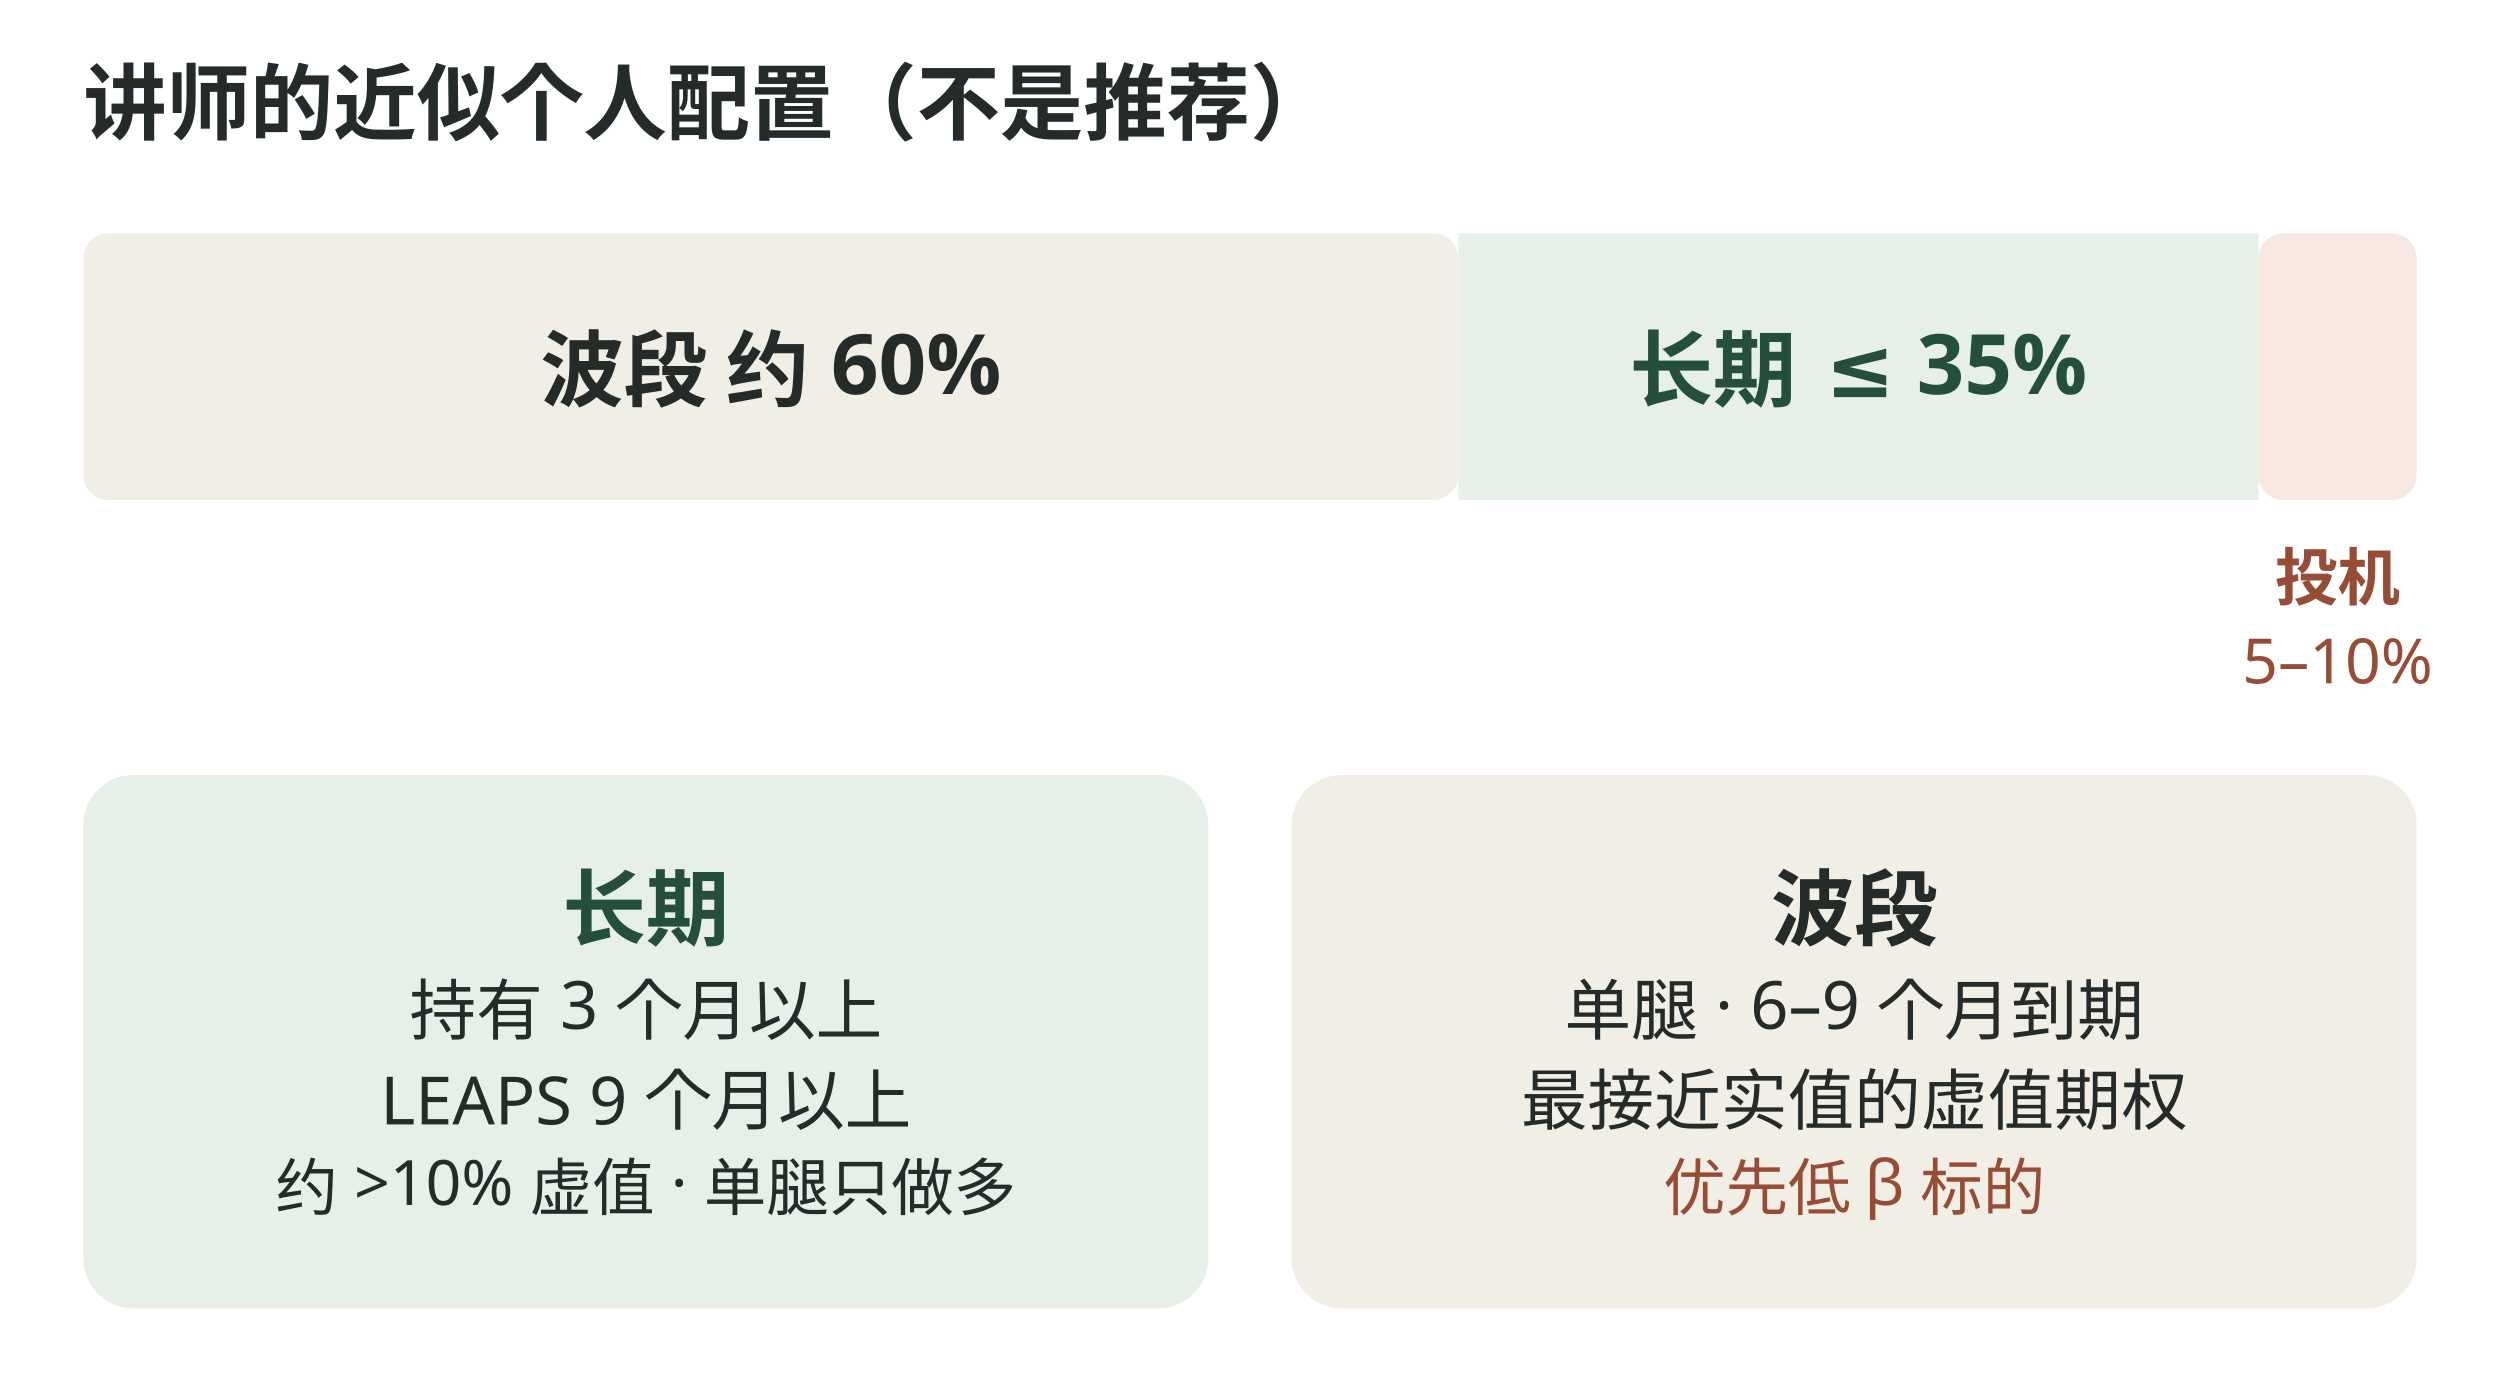
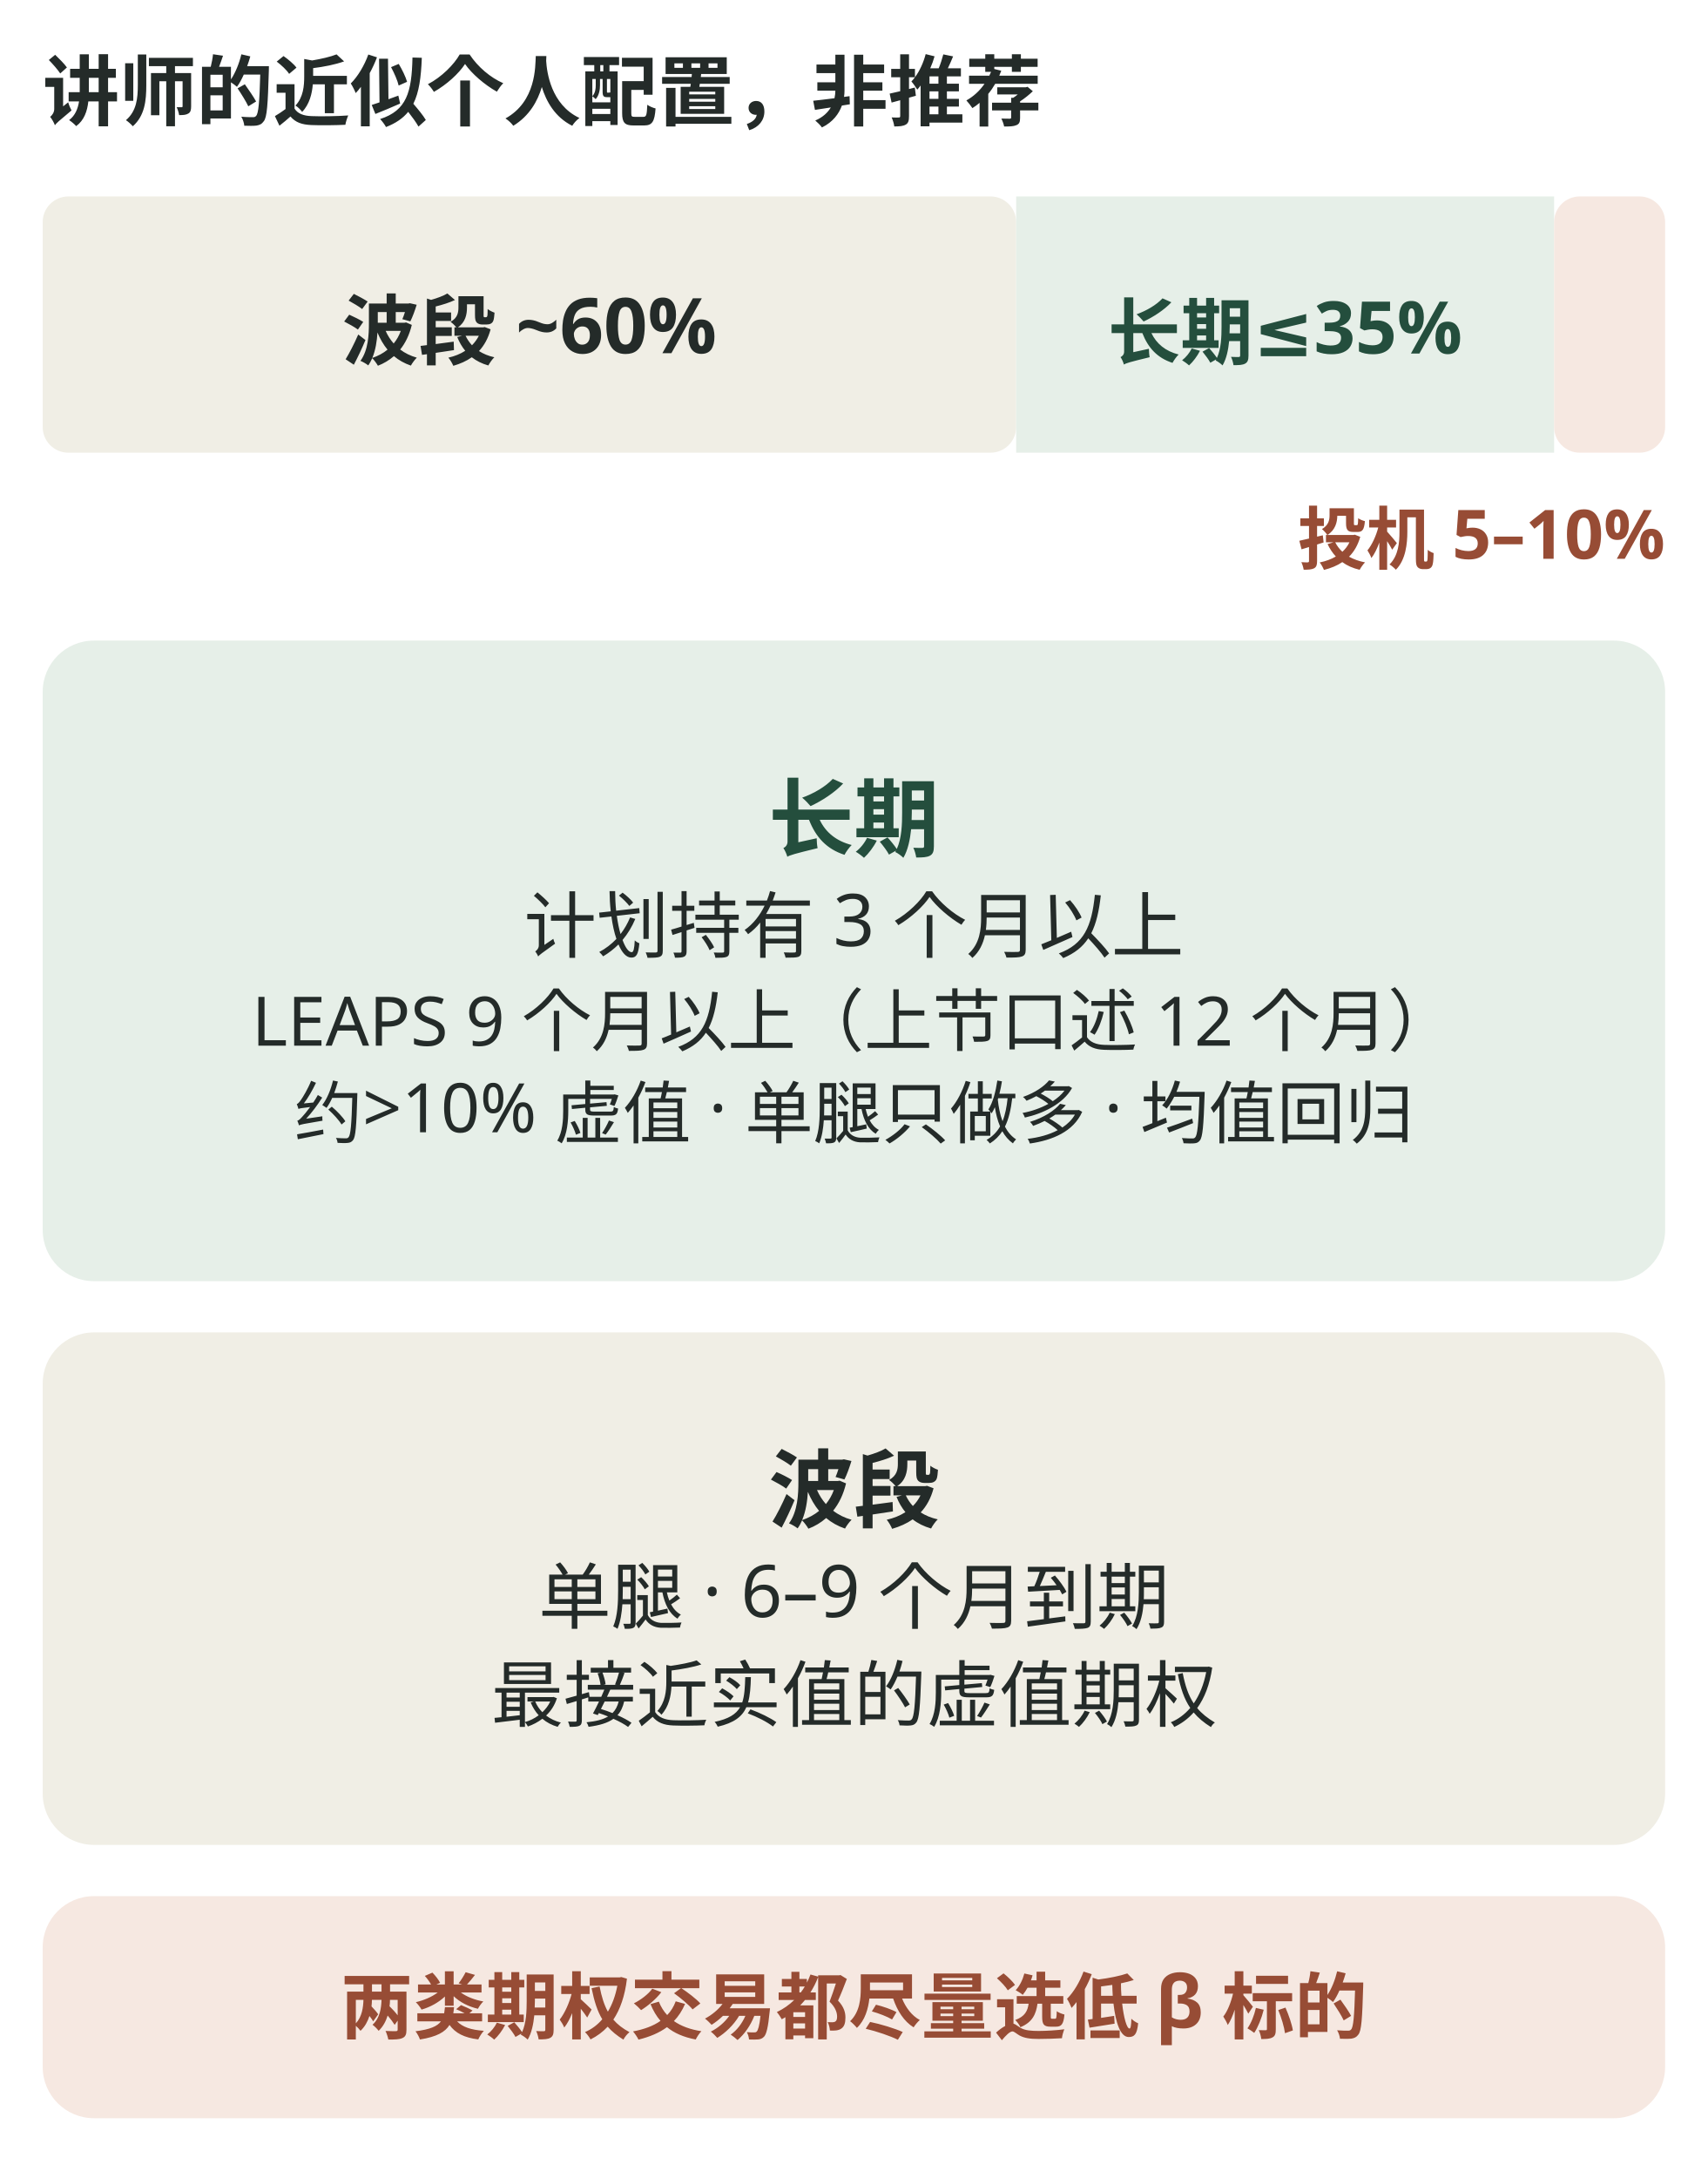
- <svg xmlns="http://www.w3.org/2000/svg" viewBox="0 0 600 330" font-family="PingFang SC, Hiragino Sans GB, Microsoft YaHei, sans-serif" role="img">
+ <svg xmlns="http://www.w3.org/2000/svg" viewBox="0 0 400 510" font-family="PingFang SC, Hiragino Sans GB, Microsoft YaHei, sans-serif" role="img">
  <defs>
    <marker id="m" viewBox="0 0 10 10" refX="8" refY="5" markerWidth="5" markerHeight="5" orient="auto-start-reverse">
      <path d="M0 0L10 5L0 10z" fill="#636c66" />
    </marker>
    <marker id="g" viewBox="0 0 10 10" refX="8" refY="5" markerWidth="5" markerHeight="5" orient="auto-start-reverse">
      <path d="M0 0L10 5L0 10z" fill="#244e3d" />
    </marker>
    <marker id="r" viewBox="0 0 10 10" refX="8" refY="5" markerWidth="5" markerHeight="5" orient="auto-start-reverse">
      <path d="M0 0L10 5L0 10z" fill="#974c35" />
    </marker>
    <marker id="p" viewBox="0 0 10 10" refX="8" refY="5" markerWidth="5" markerHeight="5" orient="auto-start-reverse">
      <path d="M0 0L10 5L0 10z" fill="#5a4775" />
    </marker>
  </defs>
-   <text x="20" y="32" font-size="20" fill="#242b29" text-anchor="start" font-weight="700">讲师的近似个人配置（不是推荐）</text>
-   <rect x="20" y="56" width="330" height="64" rx="6" fill="#f0eee5" />
-   <text x="185" y="96" font-size="20" fill="#242b29" text-anchor="middle" font-weight="700">波段 约 60%</text>
-   <rect x="350" y="56" width="192" height="64" rx="0" fill="#e6efe8" />
-   <text x="446" y="96" font-size="20" fill="#244e3d" text-anchor="middle" font-weight="700">长期 ≤ 35%</text>
-   <rect x="542" y="56" width="38" height="64" rx="6" fill="#f6e8e1" />
-   <text x="561" y="144" font-size="15" fill="#974c35" text-anchor="middle" font-weight="700">投机</text>
-   <text x="561" y="164" font-size="15" fill="#974c35" text-anchor="middle">5–10%</text>
-   <rect x="20" y="186" width="270" height="128" rx="12" fill="#e6efe8" />
-   <text x="155.0" y="225.375" font-size="20" fill="#244e3d" text-anchor="middle" font-weight="700">长期</text>
-   <text x="155.0" y="248.255" font-size="16" fill="#242b29" text-anchor="middle">持有 3 个月以上</text>
-   <text x="155.0" y="269.855" font-size="16" fill="#242b29" text-anchor="middle">LEAPS 9 个月以上</text>
-   <text x="155.0" y="290.425" font-size="15" fill="#242b29" text-anchor="middle">约 &gt;10% 虚值 · 单腿只做多</text>
-   <rect x="310" y="186" width="270" height="128" rx="12" fill="#f0eee5" />
-   <text x="445.0" y="225.375" font-size="20" fill="#242b29" text-anchor="middle" font-weight="700">波段</text>
-   <text x="445.0" y="248.255" font-size="16" fill="#242b29" text-anchor="middle">单腿 · 6–9 个月到期</text>
-   <text x="445.0" y="269.855" font-size="16" fill="#242b29" text-anchor="middle">最接近实值的虚值期权</text>
-   <text x="445.0" y="290.425" font-size="15" fill="#974c35" text-anchor="middle">优先低 β 标的</text>
+   <text x="10" y="28" font-size="18" fill="#242b29" text-anchor="start" font-weight="700">讲师的近似个人配置，非推荐</text>
+   <rect x="10" y="46" width="228" height="60" rx="6" fill="#f0eee5" />
+   <text x="124" y="84" font-size="18" fill="#242b29" text-anchor="middle" font-weight="700">波段 ~60%</text>
+   <rect x="238" y="46" width="126" height="60" rx="0" fill="#e6efe8" />
+   <text x="301" y="84" font-size="17" fill="#244e3d" text-anchor="middle" font-weight="700">长期≤35%</text>
+   <rect x="364" y="46" width="26" height="60" rx="6" fill="#f6e8e1" />
+   <text x="390" y="132" font-size="16" fill="#974c35" text-anchor="end" font-weight="700">投机 5–10%</text>
+   <rect x="10" y="150" width="380" height="150" rx="12" fill="#e6efe8" />
+   <text x="200.0" y="199.025" font-size="20" fill="#244e3d" text-anchor="middle" font-weight="700">长期</text>
+   <text x="200.0" y="222.935" font-size="17" fill="#242b29" text-anchor="middle">计划持有 3 个月以上</text>
+   <text x="200.0" y="244.855" font-size="16" fill="#242b29" text-anchor="middle">LEAPS 9 个月以上（上节口述 12 个月）</text>
+   <text x="200.0" y="266.455" font-size="16" fill="#242b29" text-anchor="middle">约&gt;10% 虚值 · 单腿只做多 · 均值回归</text>
+   <rect x="10" y="312" width="380" height="120" rx="12" fill="#f0eee5" />
+   <text x="200.0" y="356.15" font-size="20" fill="#242b29" text-anchor="middle" font-weight="700">波段</text>
+   <text x="200.0" y="380.06" font-size="17" fill="#242b29" text-anchor="middle">单腿 · 6–9 个月到期</text>
+   <text x="200.0" y="403.01" font-size="17" fill="#242b29" text-anchor="middle">最接近实值的虚值期权</text>
+   <rect x="10" y="444" width="380" height="52" rx="12" fill="#f6e8e1" />
+   <text x="200.0" y="476.035" font-size="17" fill="#974c35" text-anchor="middle" font-weight="700">两类期权交易都尽量选低 β 标的</text>
</svg>
